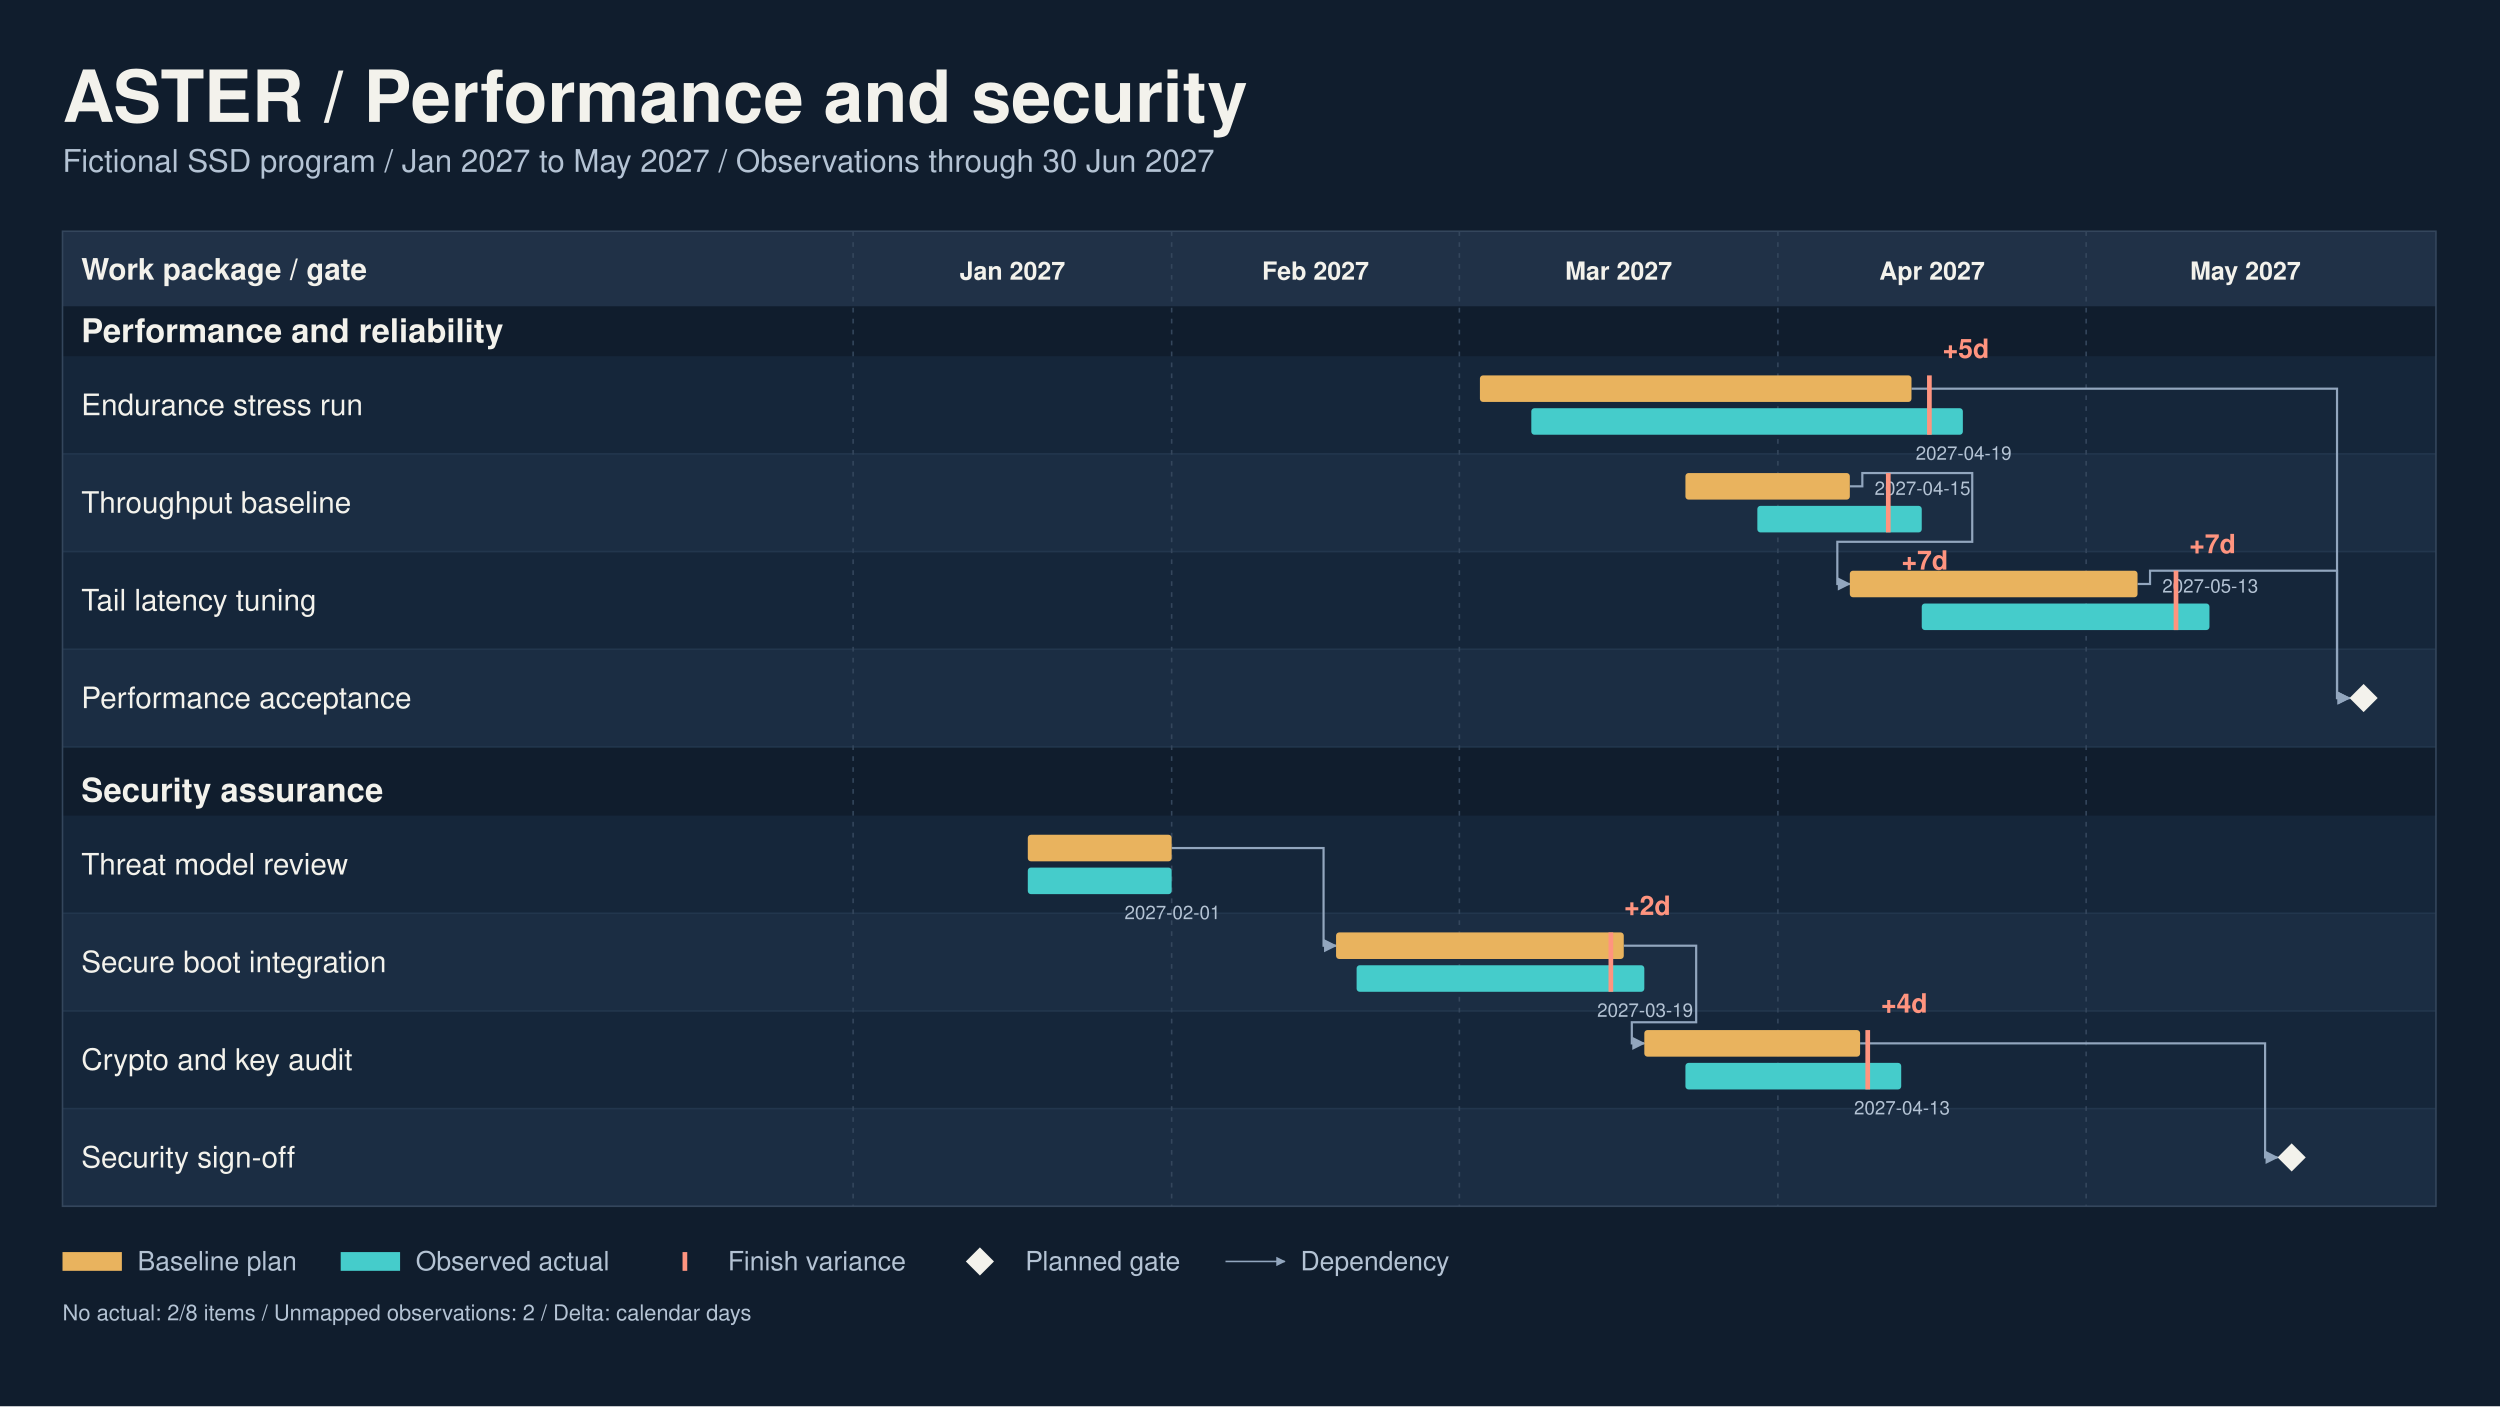
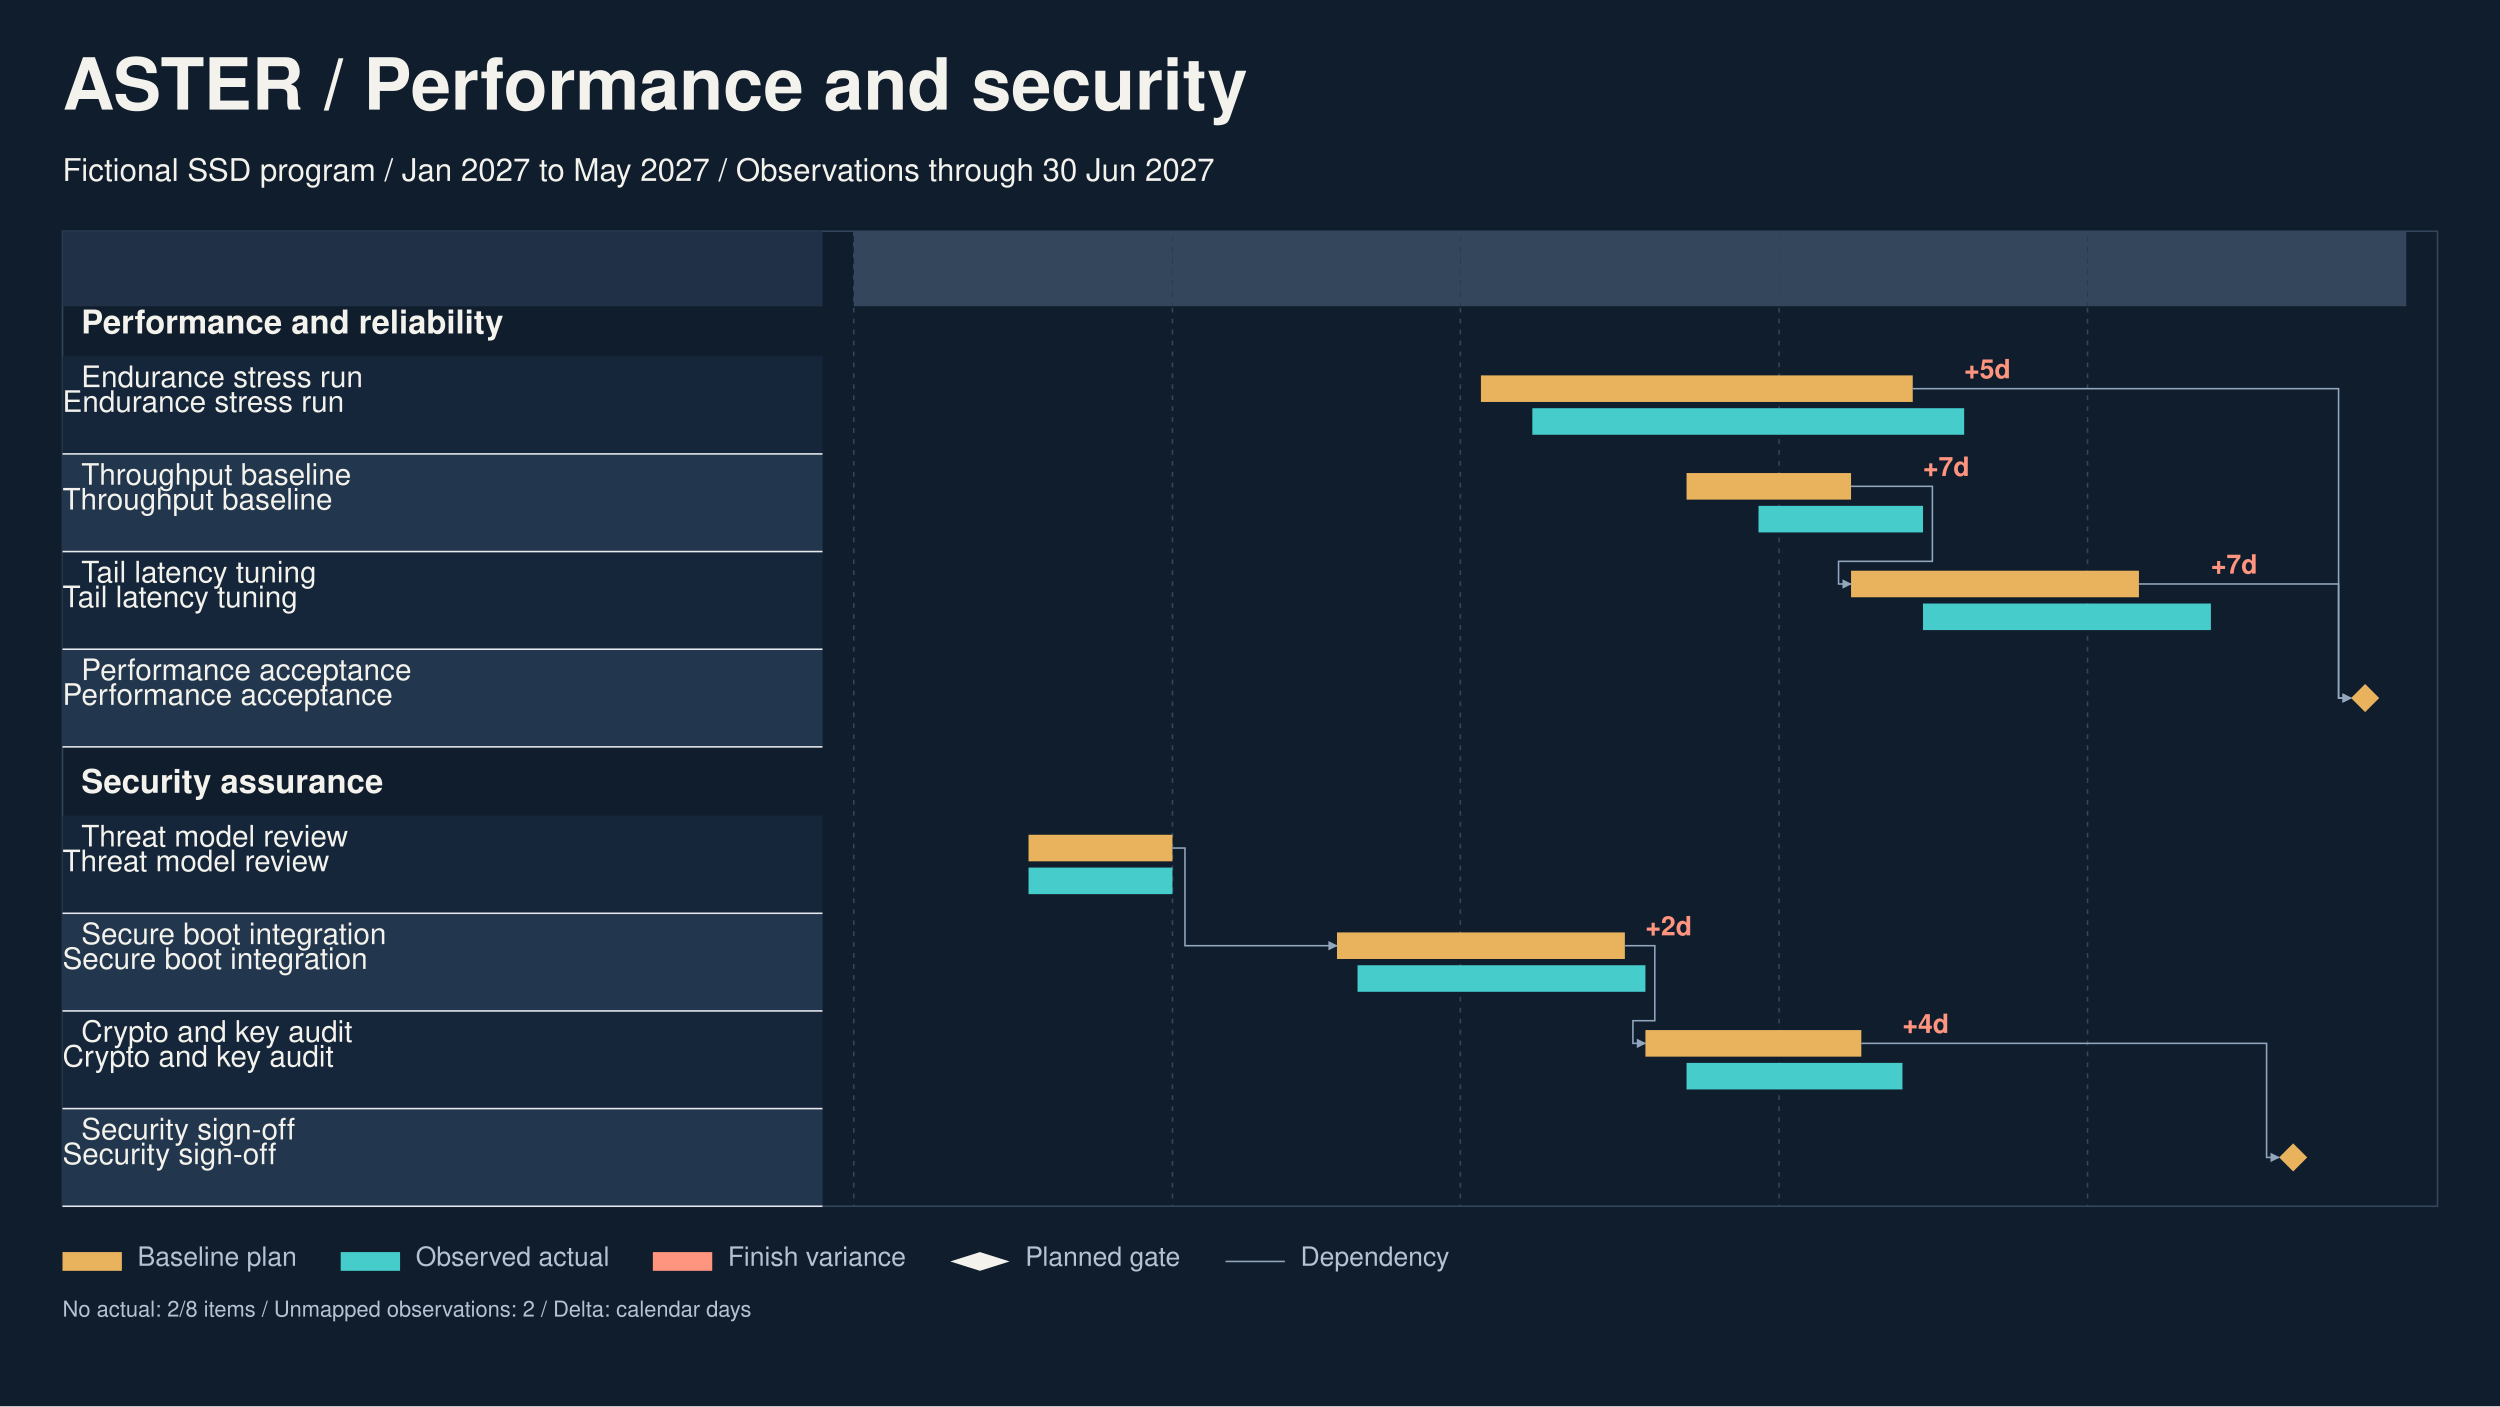
<svg xmlns="http://www.w3.org/2000/svg" width="1600" height="900" viewBox="0 0 1600 900" role="img" aria-labelledby="title desc">
  <defs>
    <marker id="dependency-arrow" markerWidth="6" markerHeight="6" refX="5.5" refY="3.0" orient="auto">
      <path d="M0 0L6 3.0L0 6Z" fill="#92A6BE" />
    </marker>
  </defs>
  <rect width="1600" height="900" fill="#101D2D" />
-   <text data-purpose="heading" data-source-ref="project" x="40" y="78" font-family="Nimbus Sans, Arial, sans-serif" font-size="46" font-weight="700" letter-spacing="0" fill="#F3F2EC" text-anchor="start">ASTER / Performance and security</text>
-   <text data-purpose="subtitle" data-source-ref="view:window" x="40" y="110" font-family="Nimbus Sans, Arial, sans-serif" font-size="20" font-weight="400" letter-spacing="0" fill="#B4C3D4" text-anchor="start">Fictional SSD program / Jan 2027 to May 2027 / Observations through 30 Jun 2027</text>
-   <rect data-purpose="table-header" data-source-ref="" x="40" y="148" width="1519" height="48" fill="#203147" />
-   <text data-purpose="table-header" data-source-ref="" x="52" y="179" font-family="Nimbus Sans, Arial, sans-serif" font-size="19" font-weight="700" letter-spacing="0" fill="#F3F2EC" text-anchor="start">Work package / gate</text>
-   <text data-purpose="group-header" data-source-ref="performance" x="52" y="219" font-family="Nimbus Sans, Arial, sans-serif" font-size="21" font-weight="700" letter-spacing="0" fill="#F3F2EC" text-anchor="start">Performance and reliability</text>
-   <rect data-purpose="group-surface" data-source-ref="performance" x="40" y="228" width="1519" height="250" fill="#15263A" opacity="1" />
-   <path data-purpose="table-row" d="M40 290.5H1559" stroke="#22364D" />
-   <rect data-purpose="row-shade" data-source-ref="benchmark" x="40" y="290.5" width="1519" height="62.5" fill="#22364D" opacity="0.45" />
-   <path data-purpose="table-row" d="M40 353H1559" stroke="#22364D" />
-   <path data-purpose="table-row" d="M40 415.5H1559" stroke="#22364D" />
-   <rect data-purpose="row-shade" data-source-ref="perf-exit" x="40" y="415.5" width="1519" height="62.5" fill="#22364D" opacity="0.45" />
-   <path data-purpose="table-row" d="M40 478H1559" stroke="#22364D" />
-   <text data-purpose="group-header" data-source-ref="security" x="52" y="513" font-family="Nimbus Sans, Arial, sans-serif" font-size="21" font-weight="700" letter-spacing="0" fill="#F3F2EC" text-anchor="start">Security assurance</text>
-   <rect data-purpose="group-surface" data-source-ref="security" x="40" y="522" width="1519" height="250" fill="#15263A" opacity="1" />
-   <path data-purpose="table-row" d="M40 584.5H1559" stroke="#22364D" />
-   <rect data-purpose="row-shade" data-source-ref="secure-boot" x="40" y="584.5" width="1519" height="62.5" fill="#22364D" opacity="0.45" />
-   <path data-purpose="table-row" d="M40 647H1559" stroke="#22364D" />
-   <path data-purpose="table-row" d="M40 709.5H1559" stroke="#22364D" />
-   <rect data-purpose="row-shade" data-source-ref="security-exit" x="40" y="709.5" width="1519" height="62.5" fill="#22364D" opacity="0.45" />
-   <path data-purpose="table-row" d="M40 772H1559" stroke="#22364D" />
-   <text data-purpose="axis-band" data-source-ref="" x="647.93" y="179" font-family="Nimbus Sans, Arial, sans-serif" font-size="16" font-weight="700" letter-spacing="0" fill="#F3F2EC" text-anchor="middle">Jan 2027</text>
-   <text data-purpose="axis-band" data-source-ref="" x="841.93" y="179" font-family="Nimbus Sans, Arial, sans-serif" font-size="16" font-weight="700" letter-spacing="0" fill="#F3F2EC" text-anchor="middle">Feb 2027</text>
-   <text data-purpose="axis-band" data-source-ref="" x="1035.92" y="179" font-family="Nimbus Sans, Arial, sans-serif" font-size="16" font-weight="700" letter-spacing="0" fill="#F3F2EC" text-anchor="middle">Mar 2027</text>
-   <text data-purpose="axis-band" data-source-ref="" x="1236.5" y="179" font-family="Nimbus Sans, Arial, sans-serif" font-size="16" font-weight="700" letter-spacing="0" fill="#F3F2EC" text-anchor="middle">Apr 2027</text>
-   <text data-purpose="axis-band" data-source-ref="" x="1437.07" y="179" font-family="Nimbus Sans, Arial, sans-serif" font-size="16" font-weight="700" letter-spacing="0" fill="#F3F2EC" text-anchor="middle">May 2027</text>
-   <path data-purpose="axis-major" data-scale-id="primary" d="M546 148V772" stroke="#34465C" stroke-dasharray="3 4" />
-   <path data-purpose="axis-major" data-scale-id="primary" d="M749.86 148V772" stroke="#34465C" stroke-dasharray="3 4" />
-   <path data-purpose="axis-major" data-scale-id="primary" d="M933.99 148V772" stroke="#34465C" stroke-dasharray="3 4" />
-   <path data-purpose="axis-major" data-scale-id="primary" d="M1137.85 148V772" stroke="#34465C" stroke-dasharray="3 4" />
-   <path data-purpose="axis-major" data-scale-id="primary" d="M1335.14 148V772" stroke="#34465C" stroke-dasharray="3 4" />
-   <rect data-purpose="table-frame" x="40" y="148" width="1519" height="624" fill="none" stroke="#34465C" />
-   <path data-purpose="routed-connector" data-source-ref="benchmark-qos" data-from-endpoint="end" data-to-endpoint="start" d="M1183.89 311.25L1191.89 311.25L1191.89 302.75L1262.23 302.75L1262.23 346.75L1175.89 346.75L1175.89 373.75L1183.89 373.75" fill="none" stroke="#92A6BE" stroke-width="1.4" marker-end="url(#dependency-arrow)" />
-   <path data-purpose="routed-connector" data-source-ref="qos-perf" data-from-endpoint="end" data-to-endpoint="at" d="M1368.02 373.75L1376.02 373.75L1376.02 365.25L1495.7 365.25L1495.7 446.75L1503.7 446.75" fill="none" stroke="#92A6BE" stroke-width="1.4" marker-end="url(#dependency-arrow)" />
-   <path data-purpose="routed-connector" data-source-ref="endurance-perf" data-from-endpoint="end" data-to-endpoint="at" d="M1223.34 248.75L1231.34 248.75L1495.7 248.75L1495.7 446.75L1503.7 446.75" fill="none" stroke="#92A6BE" stroke-width="1.4" marker-end="url(#dependency-arrow)" />
-   <path data-purpose="routed-connector" data-source-ref="threat-secure" data-from-endpoint="end" data-to-endpoint="start" d="M749.86 542.75L757.86 542.75L847.08 542.75L847.08 605.25L855.08 605.25" fill="none" stroke="#92A6BE" stroke-width="1.4" marker-end="url(#dependency-arrow)" />
-   <path data-purpose="routed-connector" data-source-ref="secure-crypto" data-from-endpoint="end" data-to-endpoint="start" d="M1039.21 605.25L1047.21 605.25L1085.55 605.25L1085.55 654.25L1044.36 654.25L1044.36 667.75L1052.36 667.75" fill="none" stroke="#92A6BE" stroke-width="1.4" marker-end="url(#dependency-arrow)" />
-   <path data-purpose="routed-connector" data-source-ref="crypto-security" data-from-endpoint="end" data-to-endpoint="at" d="M1190.46 667.75L1198.46 667.75L1449.66 667.75L1449.66 740.75L1457.66 740.75" fill="none" stroke="#92A6BE" stroke-width="1.4" marker-end="url(#dependency-arrow)" />
-   <text data-box-x="52" data-box-width="462" data-purpose="table-cell" data-source-ref="endurance" x="52" y="265.71" font-family="Nimbus Sans, Arial, sans-serif" font-size="19" font-weight="400" letter-spacing="0" fill="#F3F2EC" text-anchor="start">Endurance stress run</text>
-   <rect data-purpose="planned" data-source-ref="endurance" x="947.15" y="240.25" width="276.2" height="17" fill="#E9B35E" data-stack="0" rx="2" />
-   <rect data-purpose="actual" data-source-ref="endurance" x="980.03" y="261.25" width="276.2" height="17" fill="#45CCCB" data-stack="0" rx="2" />
-   <text data-purpose="actual-date" data-source-ref="endurance" x="1226.04" y="294.25" font-family="Nimbus Sans, Arial, sans-serif" font-size="12" font-weight="400" letter-spacing="0" fill="#B4C3D4" text-anchor="start">2027-04-19</text>
-   <rect data-purpose="variance-marker" data-source-ref="endurance" x="1233.31" y="240.25" width="3" height="38" fill="#FF947F" />
-   <text data-purpose="variance" data-source-ref="endurance" x="1243.31" y="229.05" font-family="Nimbus Sans, Arial, sans-serif" font-size="17" font-weight="700" letter-spacing="0" fill="#FF947F" text-anchor="start">+5d</text>
-   <text data-box-x="52" data-box-width="462" data-purpose="table-cell" data-source-ref="benchmark" x="52" y="328.21" font-family="Nimbus Sans, Arial, sans-serif" font-size="19" font-weight="400" letter-spacing="0" fill="#F3F2EC" text-anchor="start">Throughput baseline</text>
-   <rect data-purpose="planned" data-source-ref="benchmark" x="1078.67" y="302.75" width="105.22" height="17" fill="#E9B35E" data-stack="1" rx="2" />
-   <rect data-purpose="actual" data-source-ref="benchmark" x="1124.7" y="323.75" width="105.22" height="17" fill="#45CCCB" data-stack="1" rx="2" />
-   <text data-purpose="actual-date" data-source-ref="benchmark" x="1199.74" y="316.75" font-family="Nimbus Sans, Arial, sans-serif" font-size="12" font-weight="400" letter-spacing="0" fill="#B4C3D4" text-anchor="start">2027-04-15</text>
-   <rect data-purpose="variance-marker" data-source-ref="benchmark" x="1207" y="302.75" width="3" height="38" fill="#FF947F" />
-   <text data-purpose="variance" data-source-ref="benchmark" x="1217" y="364.55" font-family="Nimbus Sans, Arial, sans-serif" font-size="17" font-weight="700" letter-spacing="0" fill="#FF947F" text-anchor="start">+7d</text>
-   <text data-box-x="52" data-box-width="462" data-purpose="table-cell" data-source-ref="qos" x="52" y="390.71" font-family="Nimbus Sans, Arial, sans-serif" font-size="19" font-weight="400" letter-spacing="0" fill="#F3F2EC" text-anchor="start">Tail latency tuning</text>
-   <rect data-purpose="planned" data-source-ref="qos" x="1183.89" y="365.25" width="184.13" height="17" fill="#E9B35E" data-stack="1" rx="2" />
-   <rect data-purpose="actual" data-source-ref="qos" x="1229.92" y="386.25" width="184.13" height="17" fill="#45CCCB" data-stack="1" rx="2" />
-   <text data-purpose="actual-date" data-source-ref="qos" x="1383.87" y="379.25" font-family="Nimbus Sans, Arial, sans-serif" font-size="12" font-weight="400" letter-spacing="0" fill="#B4C3D4" text-anchor="start">2027-05-13</text>
-   <rect data-purpose="variance-marker" data-source-ref="qos" x="1391.14" y="365.25" width="3" height="38" fill="#FF947F" />
-   <text data-purpose="variance" data-source-ref="qos" x="1401.14" y="354.05" font-family="Nimbus Sans, Arial, sans-serif" font-size="17" font-weight="700" letter-spacing="0" fill="#FF947F" text-anchor="start">+7d</text>
-   <text data-box-x="52" data-box-width="462" data-purpose="table-cell" data-source-ref="perf-exit" x="52" y="453.21" font-family="Nimbus Sans, Arial, sans-serif" font-size="19" font-weight="400" letter-spacing="0" fill="#F3F2EC" text-anchor="start">Performance acceptance</text>
-   <path data-purpose="planned" data-source-ref="perf-exit" d="M1512.7 437.75l9 9l-9 9l-9 -9Z" fill="#F3F2EC" />
-   <text data-box-x="52" data-box-width="462" data-purpose="table-cell" data-source-ref="threat" x="52" y="559.71" font-family="Nimbus Sans, Arial, sans-serif" font-size="19" font-weight="400" letter-spacing="0" fill="#F3F2EC" text-anchor="start">Threat model review</text>
-   <rect data-purpose="planned" data-source-ref="threat" x="657.79" y="534.25" width="92.07" height="17" fill="#E9B35E" data-stack="0" rx="2" />
-   <rect data-purpose="actual" data-source-ref="threat" x="657.79" y="555.25" width="92.07" height="17" fill="#45CCCB" data-stack="0" rx="2" />
-   <text data-purpose="actual-date" data-source-ref="threat" x="719.68" y="588.25" font-family="Nimbus Sans, Arial, sans-serif" font-size="12" font-weight="400" letter-spacing="0" fill="#B4C3D4" text-anchor="start">2027-02-01</text>
-   <text data-box-x="52" data-box-width="462" data-purpose="table-cell" data-source-ref="secure-boot" x="52" y="622.21" font-family="Nimbus Sans, Arial, sans-serif" font-size="19" font-weight="400" letter-spacing="0" fill="#F3F2EC" text-anchor="start">Secure boot integration</text>
-   <rect data-purpose="planned" data-source-ref="secure-boot" x="855.08" y="596.75" width="184.13" height="17" fill="#E9B35E" data-stack="0" rx="2" />
-   <rect data-purpose="actual" data-source-ref="secure-boot" x="868.23" y="617.75" width="184.13" height="17" fill="#45CCCB" data-stack="0" rx="2" />
-   <text data-purpose="actual-date" data-source-ref="secure-boot" x="1022.18" y="650.75" font-family="Nimbus Sans, Arial, sans-serif" font-size="12" font-weight="400" letter-spacing="0" fill="#B4C3D4" text-anchor="start">2027-03-19</text>
-   <rect data-purpose="variance-marker" data-source-ref="secure-boot" x="1029.45" y="596.75" width="3" height="38" fill="#FF947F" />
-   <text data-purpose="variance" data-source-ref="secure-boot" x="1039.45" y="585.55" font-family="Nimbus Sans, Arial, sans-serif" font-size="17" font-weight="700" letter-spacing="0" fill="#FF947F" text-anchor="start">+2d</text>
-   <text data-box-x="52" data-box-width="462" data-purpose="table-cell" data-source-ref="crypto" x="52" y="684.71" font-family="Nimbus Sans, Arial, sans-serif" font-size="19" font-weight="400" letter-spacing="0" fill="#F3F2EC" text-anchor="start">Crypto and key audit</text>
-   <rect data-purpose="planned" data-source-ref="crypto" x="1052.36" y="659.25" width="138.1" height="17" fill="#E9B35E" data-stack="0" rx="2" />
-   <rect data-purpose="actual" data-source-ref="crypto" x="1078.67" y="680.25" width="138.1" height="17" fill="#45CCCB" data-stack="0" rx="2" />
-   <text data-purpose="actual-date" data-source-ref="crypto" x="1186.58" y="713.25" font-family="Nimbus Sans, Arial, sans-serif" font-size="12" font-weight="400" letter-spacing="0" fill="#B4C3D4" text-anchor="start">2027-04-13</text>
-   <rect data-purpose="variance-marker" data-source-ref="crypto" x="1193.85" y="659.25" width="3" height="38" fill="#FF947F" />
-   <text data-purpose="variance" data-source-ref="crypto" x="1203.85" y="648.05" font-family="Nimbus Sans, Arial, sans-serif" font-size="17" font-weight="700" letter-spacing="0" fill="#FF947F" text-anchor="start">+4d</text>
-   <text data-box-x="52" data-box-width="462" data-purpose="table-cell" data-source-ref="security-exit" x="52" y="747.21" font-family="Nimbus Sans, Arial, sans-serif" font-size="19" font-weight="400" letter-spacing="0" fill="#F3F2EC" text-anchor="start">Security sign-off</text>
-   <path data-purpose="planned" data-source-ref="security-exit" d="M1466.66 731.75l9 9l-9 9l-9 -9Z" fill="#F3F2EC" />
-   <rect data-purpose="legend-swatch" data-source-ref="" x="40" y="801.33" width="38" height="12" fill="#E9B35E" />
-   <text data-purpose="legend-label" data-source-ref="" x="88" y="813" font-family="Nimbus Sans, Arial, sans-serif" font-size="17" font-weight="400" letter-spacing="0" fill="#B4C3D4" text-anchor="start">Baseline plan</text>
-   <rect data-purpose="legend-swatch" data-source-ref="" x="218.05" y="801.33" width="38" height="12" fill="#45CCCB" />
-   <text data-purpose="legend-label" data-source-ref="" x="266.05" y="813" font-family="Nimbus Sans, Arial, sans-serif" font-size="17" font-weight="400" letter-spacing="0" fill="#B4C3D4" text-anchor="start">Observed actual</text>
-   <rect data-purpose="legend-swatch" data-source-ref="" x="436.83" y="801.33" width="3" height="12" fill="#FF947F" />
-   <text data-purpose="legend-label" data-source-ref="" x="465.83" y="813" font-family="Nimbus Sans, Arial, sans-serif" font-size="17" font-weight="400" letter-spacing="0" fill="#B4C3D4" text-anchor="start">Finish variance</text>
-   <path d="M627.14 798.33l9.0 9.0l-9.0 9.0l-9.0 -9.0Z" fill="#F3F2EC" />
-   <text data-purpose="legend-label" data-source-ref="" x="656.14" y="813" font-family="Nimbus Sans, Arial, sans-serif" font-size="17" font-weight="400" letter-spacing="0" fill="#B4C3D4" text-anchor="start">Planned gate</text>
-   <path d="M784.32 807.33h38" stroke="#92A6BE" marker-end="url(#dependency-arrow)" />
-   <text data-purpose="legend-label" data-source-ref="" x="832.32" y="813" font-family="Nimbus Sans, Arial, sans-serif" font-size="17" font-weight="400" letter-spacing="0" fill="#B4C3D4" text-anchor="start">Dependency</text>
-   <text data-purpose="data-coverage" data-source-ref="" x="40" y="845" font-family="Nimbus Sans, Arial, sans-serif" font-size="14" font-weight="400" letter-spacing="0" fill="#B4C3D4" text-anchor="start">No actual: 2/8 items / Unmapped observations: 2 / Delta: calendar days</text>
+   <rect data-scene-id="table-timeline:table-frame:table::primitive" data-purpose="table-frame" data-source-ref="table" x="40" y="148" width="1520" height="624" fill="none" stroke="#34465C" />
+   <rect data-scene-id="table-timeline:table-header-band:table-header::primitive" data-purpose="table-header" data-source-ref="table-header" x="40" y="148" width="486.4" height="48" fill="#203147" stroke="none" />
+   <rect data-scene-id="table-timeline:group-surface:performance::primitive" data-purpose="group-surface" data-source-ref="performance" x="40" y="228" width="486.4" height="250" fill="#15263A" stroke="none" opacity="1" />
+   <rect data-scene-id="table-timeline:group-surface:security::primitive" data-purpose="group-surface" data-source-ref="security" x="40" y="522" width="486.4" height="250" fill="#15263A" stroke="none" opacity="1" />
+   <rect data-scene-id="table-timeline:row-shade:benchmark::primitive" data-purpose="row-shade" data-source-ref="benchmark" x="40" y="290.5" width="486.4" height="62.5" fill="#22364D" stroke="none" />
+   <rect data-scene-id="table-timeline:row-shade:perf-exit::primitive" data-purpose="row-shade" data-source-ref="perf-exit" x="40" y="415.5" width="486.4" height="62.5" fill="#22364D" stroke="none" />
+   <rect data-scene-id="table-timeline:row-shade:secure-boot::primitive" data-purpose="row-shade" data-source-ref="secure-boot" x="40" y="584.5" width="486.4" height="62.5" fill="#22364D" stroke="none" />
+   <rect data-scene-id="table-timeline:row-shade:security-exit::primitive" data-purpose="row-shade" data-source-ref="security-exit" x="40" y="709.5" width="486.4" height="62.5" fill="#22364D" stroke="none" />
+   <path data-scene-id="table-timeline:table-row-rule:endurance::primitive" data-purpose="table-row" data-source-ref="endurance" d="M40 290.5L526.4 290.5" stroke="#E6E9EE" fill="none" />
+   <path data-scene-id="table-timeline:table-row-rule:benchmark::primitive" data-purpose="table-row" data-source-ref="benchmark" d="M40 353L526.4 353" stroke="#E6E9EE" fill="none" />
+   <path data-scene-id="table-timeline:table-row-rule:qos::primitive" data-purpose="table-row" data-source-ref="qos" d="M40 415.5L526.4 415.5" stroke="#E6E9EE" fill="none" />
+   <path data-scene-id="table-timeline:table-row-rule:perf-exit::primitive" data-purpose="table-row" data-source-ref="perf-exit" d="M40 478L526.4 478" stroke="#E6E9EE" fill="none" />
+   <path data-scene-id="table-timeline:table-row-rule:threat::primitive" data-purpose="table-row" data-source-ref="threat" d="M40 584.5L526.4 584.5" stroke="#E6E9EE" fill="none" />
+   <path data-scene-id="table-timeline:table-row-rule:secure-boot::primitive" data-purpose="table-row" data-source-ref="secure-boot" d="M40 647L526.4 647" stroke="#E6E9EE" fill="none" />
+   <path data-scene-id="table-timeline:table-row-rule:crypto::primitive" data-purpose="table-row" data-source-ref="crypto" d="M40 709.5L526.4 709.5" stroke="#E6E9EE" fill="none" />
+   <path data-scene-id="table-timeline:table-row-rule:security-exit::primitive" data-purpose="table-row" data-source-ref="security-exit" d="M40 772L526.4 772" stroke="#E6E9EE" fill="none" />
+   <rect data-scene-id="table-timeline:axis-band:axis:month:0:axis:primitive" data-purpose="axis-band" data-source-ref="axis:month:0" x="546.4" y="148" width="203.98" height="48" fill="#34465C" stroke="none" />
+   <rect data-scene-id="table-timeline:axis-band:axis:month:1:axis:primitive" data-purpose="axis-band" data-source-ref="axis:month:1" x="750.38" y="148" width="184.24" height="48" fill="#34465C" stroke="none" />
+   <rect data-scene-id="table-timeline:axis-band:axis:month:2:axis:primitive" data-purpose="axis-band" data-source-ref="axis:month:2" x="934.63" y="148" width="203.98" height="48" fill="#34465C" stroke="none" />
+   <rect data-scene-id="table-timeline:axis-band:axis:month:3:axis:primitive" data-purpose="axis-band" data-source-ref="axis:month:3" x="1138.61" y="148" width="197.4" height="48" fill="#34465C" stroke="none" />
+   <rect data-scene-id="table-timeline:axis-band:axis:month:4:axis:primitive" data-purpose="axis-band" data-source-ref="axis:month:4" x="1336.02" y="148" width="203.98" height="48" fill="#34465C" stroke="none" />
+   <path data-scene-id="table-timeline:tick:tick:month:0:axis:primitive" data-purpose="axis-major" data-source-ref="tick:month:0" d="M546.4 148L546.4 772" stroke="#34465C" fill="none" stroke-dasharray="3 4" />
+   <path data-scene-id="table-timeline:tick:tick:month:1:axis:primitive" data-purpose="axis-major" data-source-ref="tick:month:1" d="M750.38 148L750.38 772" stroke="#34465C" fill="none" stroke-dasharray="3 4" />
+   <path data-scene-id="table-timeline:tick:tick:month:2:axis:primitive" data-purpose="axis-major" data-source-ref="tick:month:2" d="M934.63 148L934.63 772" stroke="#34465C" fill="none" stroke-dasharray="3 4" />
+   <path data-scene-id="table-timeline:tick:tick:month:3:axis:primitive" data-purpose="axis-major" data-source-ref="tick:month:3" d="M1138.61 148L1138.61 772" stroke="#34465C" fill="none" stroke-dasharray="3 4" />
+   <path data-scene-id="table-timeline:tick:tick:month:4:axis:primitive" data-purpose="axis-major" data-source-ref="tick:month:4" d="M1336.02 148L1336.02 772" stroke="#34465C" fill="none" stroke-dasharray="3 4" />
+   <rect data-scene-id="table-timeline:comparison-mark:endurance:planned:primitive" data-purpose="planned" data-source-ref="endurance" data-lane-offset="12.25" x="947.79" y="240.25" width="276.37" height="17" fill="#E9B35E" stroke="none" />
+   <rect data-scene-id="table-timeline:comparison-mark:endurance:actual:primitive" data-purpose="actual" data-source-ref="endurance" data-lane-offset="33.25" x="980.69" y="261.25" width="276.37" height="17" fill="#45CCCB" stroke="none" />
+   <text data-scene-id="table-timeline:comparison-mark:endurance:finish-delta:primitive" data-purpose="variance" data-source-ref="endurance" x="1257.05" y="242.09" font-family="Nimbus Sans, Arial, sans-serif" font-size="17" font-weight="700" letter-spacing="0" fill="#FF947F" text-anchor="start">+5d</text>
+   <rect data-scene-id="table-timeline:comparison-mark:benchmark:planned:primitive" data-purpose="planned" data-source-ref="benchmark" data-lane-offset="74.75" x="1079.39" y="302.75" width="105.28" height="17" fill="#E9B35E" stroke="none" />
+   <rect data-scene-id="table-timeline:comparison-mark:benchmark:actual:primitive" data-purpose="actual" data-source-ref="benchmark" data-lane-offset="95.75" x="1125.45" y="323.75" width="105.28" height="17" fill="#45CCCB" stroke="none" />
+   <text data-scene-id="table-timeline:comparison-mark:benchmark:finish-delta:primitive" data-purpose="variance" data-source-ref="benchmark" x="1230.73" y="304.59" font-family="Nimbus Sans, Arial, sans-serif" font-size="17" font-weight="700" letter-spacing="0" fill="#FF947F" text-anchor="start">+7d</text>
+   <rect data-scene-id="table-timeline:comparison-mark:qos:planned:primitive" data-purpose="planned" data-source-ref="qos" data-lane-offset="137.25" x="1184.67" y="365.25" width="184.24" height="17" fill="#E9B35E" stroke="none" />
+   <rect data-scene-id="table-timeline:comparison-mark:qos:actual:primitive" data-purpose="actual" data-source-ref="qos" data-lane-offset="158.25" x="1230.73" y="386.25" width="184.24" height="17" fill="#45CCCB" stroke="none" />
+   <text data-scene-id="table-timeline:comparison-mark:qos:finish-delta:primitive" data-purpose="variance" data-source-ref="qos" x="1414.98" y="367.09" font-family="Nimbus Sans, Arial, sans-serif" font-size="17" font-weight="700" letter-spacing="0" fill="#FF947F" text-anchor="start">+7d</text>
+   <path data-scene-id="table-timeline:comparison-mark:perf-exit:planned:primitive" data-purpose="planned" data-source-ref="perf-exit" data-lane-offset="209.75" d="M1513.68 437.75L1522.68 446.75L1513.68 455.75L1504.68 446.75Z" fill="#E9B35E" />
+   <rect data-scene-id="table-timeline:comparison-mark:threat:planned:primitive" data-purpose="planned" data-source-ref="threat" data-lane-offset="12.25" x="658.26" y="534.25" width="92.12" height="17" fill="#E9B35E" stroke="none" />
+   <rect data-scene-id="table-timeline:comparison-mark:threat:actual:primitive" data-purpose="actual" data-source-ref="threat" data-lane-offset="33.25" x="658.26" y="555.25" width="92.12" height="17" fill="#45CCCB" stroke="none" />
+   <rect data-scene-id="table-timeline:comparison-mark:secure-boot:planned:primitive" data-purpose="planned" data-source-ref="secure-boot" data-lane-offset="74.75" x="855.67" y="596.75" width="184.24" height="17" fill="#E9B35E" stroke="none" />
+   <rect data-scene-id="table-timeline:comparison-mark:secure-boot:actual:primitive" data-purpose="actual" data-source-ref="secure-boot" data-lane-offset="95.75" x="868.83" y="617.75" width="184.24" height="17" fill="#45CCCB" stroke="none" />
+   <text data-scene-id="table-timeline:comparison-mark:secure-boot:finish-delta:primitive" data-purpose="variance" data-source-ref="secure-boot" x="1053.07" y="598.59" font-family="Nimbus Sans, Arial, sans-serif" font-size="17" font-weight="700" letter-spacing="0" fill="#FF947F" text-anchor="start">+2d</text>
+   <rect data-scene-id="table-timeline:comparison-mark:crypto:planned:primitive" data-purpose="planned" data-source-ref="crypto" data-lane-offset="137.25" x="1053.07" y="659.25" width="138.18" height="17" fill="#E9B35E" stroke="none" />
+   <rect data-scene-id="table-timeline:comparison-mark:crypto:actual:primitive" data-purpose="actual" data-source-ref="crypto" data-lane-offset="158.25" x="1079.39" y="680.25" width="138.18" height="17" fill="#45CCCB" stroke="none" />
+   <text data-scene-id="table-timeline:comparison-mark:crypto:finish-delta:primitive" data-purpose="variance" data-source-ref="crypto" x="1217.57" y="661.09" font-family="Nimbus Sans, Arial, sans-serif" font-size="17" font-weight="700" letter-spacing="0" fill="#FF947F" text-anchor="start">+4d</text>
+   <path data-scene-id="table-timeline:comparison-mark:security-exit:planned:primitive" data-purpose="planned" data-source-ref="security-exit" data-lane-offset="209.75" d="M1467.62 731.75L1476.62 740.75L1467.62 749.75L1458.62 740.75Z" fill="#E9B35E" />
+   <text data-scene-id="table-timeline:table-column-label:Work package / gate::primitive" data-purpose="table-header" data-source-ref="Work package / gate" x="52" y="163.75" font-family="Nimbus Sans, Arial, sans-serif" font-size="19" font-weight="700" letter-spacing="0" fill="#203147" text-anchor="start">Work package / gate</text>
+   <text data-scene-id="table-timeline:group-header:performance::primitive" data-purpose="group-header" data-source-ref="performance" x="52" y="213.41" font-family="Nimbus Sans, Arial, sans-serif" font-size="21" font-weight="700" letter-spacing="0" fill="#F3F2EC" text-anchor="start">Performance and reliability</text>
+   <text data-scene-id="table-timeline:group-header:security::primitive" data-purpose="group-header" data-source-ref="security" x="52" y="507.41" font-family="Nimbus Sans, Arial, sans-serif" font-size="21" font-weight="700" letter-spacing="0" fill="#F3F2EC" text-anchor="start">Security assurance</text>
+   <text data-scene-id="table-timeline:table-cell:endurance:Work package / gate::primitive" data-purpose="table-cell" data-source-ref="endurance:Work package / gate" x="52" y="247.75" font-family="Nimbus Sans, Arial, sans-serif" font-size="19" font-weight="400" letter-spacing="0" fill="#F3F2EC" text-anchor="start">Endurance stress run</text>
+   <text data-scene-id="table-timeline:table-cell:benchmark:Work package / gate::primitive" data-purpose="table-cell" data-source-ref="benchmark:Work package / gate" x="52" y="310.25" font-family="Nimbus Sans, Arial, sans-serif" font-size="19" font-weight="400" letter-spacing="0" fill="#F3F2EC" text-anchor="start">Throughput baseline</text>
+   <text data-scene-id="table-timeline:table-cell:qos:Work package / gate::primitive" data-purpose="table-cell" data-source-ref="qos:Work package / gate" x="52" y="372.75" font-family="Nimbus Sans, Arial, sans-serif" font-size="19" font-weight="400" letter-spacing="0" fill="#F3F2EC" text-anchor="start">Tail latency tuning</text>
+   <text data-scene-id="table-timeline:table-cell:perf-exit:Work package / gate::primitive" data-purpose="table-cell" data-source-ref="perf-exit:Work package / gate" x="52" y="435.25" font-family="Nimbus Sans, Arial, sans-serif" font-size="19" font-weight="400" letter-spacing="0" fill="#F3F2EC" text-anchor="start">Performance acceptance</text>
+   <text data-scene-id="table-timeline:table-cell:threat:Work package / gate::primitive" data-purpose="table-cell" data-source-ref="threat:Work package / gate" x="52" y="541.75" font-family="Nimbus Sans, Arial, sans-serif" font-size="19" font-weight="400" letter-spacing="0" fill="#F3F2EC" text-anchor="start">Threat model review</text>
+   <text data-scene-id="table-timeline:table-cell:secure-boot:Work package / gate::primitive" data-purpose="table-cell" data-source-ref="secure-boot:Work package / gate" x="52" y="604.25" font-family="Nimbus Sans, Arial, sans-serif" font-size="19" font-weight="400" letter-spacing="0" fill="#F3F2EC" text-anchor="start">Secure boot integration</text>
+   <text data-scene-id="table-timeline:table-cell:crypto:Work package / gate::primitive" data-purpose="table-cell" data-source-ref="crypto:Work package / gate" x="52" y="666.75" font-family="Nimbus Sans, Arial, sans-serif" font-size="19" font-weight="400" letter-spacing="0" fill="#F3F2EC" text-anchor="start">Crypto and key audit</text>
+   <text data-scene-id="table-timeline:table-cell:security-exit:Work package / gate::primitive" data-purpose="table-cell" data-source-ref="security-exit:Work package / gate" x="52" y="729.25" font-family="Nimbus Sans, Arial, sans-serif" font-size="19" font-weight="400" letter-spacing="0" fill="#F3F2EC" text-anchor="start">Security sign-off</text>
+   <text data-scene-id="table-timeline:axis-label:axis:month:0:axis:primitive" data-purpose="axis-band" data-source-ref="axis:month:0" x="648.39" y="161.26" font-family="Nimbus Sans, Arial, sans-serif" font-size="16" font-weight="700" letter-spacing="0" fill="#34465C" text-anchor="middle">2027-01</text>
+   <text data-scene-id="table-timeline:axis-label:axis:month:1:axis:primitive" data-purpose="axis-band" data-source-ref="axis:month:1" x="842.51" y="161.26" font-family="Nimbus Sans, Arial, sans-serif" font-size="16" font-weight="700" letter-spacing="0" fill="#34465C" text-anchor="middle">2027-02</text>
+   <text data-scene-id="table-timeline:axis-label:axis:month:2:axis:primitive" data-purpose="axis-band" data-source-ref="axis:month:2" x="1036.62" y="161.26" font-family="Nimbus Sans, Arial, sans-serif" font-size="16" font-weight="700" letter-spacing="0" fill="#34465C" text-anchor="middle">2027-03</text>
+   <text data-scene-id="table-timeline:axis-label:axis:month:3:axis:primitive" data-purpose="axis-band" data-source-ref="axis:month:3" x="1237.31" y="161.26" font-family="Nimbus Sans, Arial, sans-serif" font-size="16" font-weight="700" letter-spacing="0" fill="#34465C" text-anchor="middle">2027-04</text>
+   <text data-scene-id="table-timeline:axis-label:axis:month:4:axis:primitive" data-purpose="axis-band" data-source-ref="axis:month:4" x="1438.01" y="161.26" font-family="Nimbus Sans, Arial, sans-serif" font-size="16" font-weight="700" letter-spacing="0" fill="#34465C" text-anchor="middle">2027-05</text>
+   <text data-scene-id="table-timeline:item-label:endurance::primitive" data-purpose="item-label" data-source-ref="endurance" x="40" y="263.6" font-family="Nimbus Sans, Arial, sans-serif" font-size="19" font-weight="400" letter-spacing="0" fill="#F3F2EC" text-anchor="start">Endurance stress run</text>
+   <text data-scene-id="table-timeline:item-label:benchmark::primitive" data-purpose="item-label" data-source-ref="benchmark" x="40" y="326.1" font-family="Nimbus Sans, Arial, sans-serif" font-size="19" font-weight="400" letter-spacing="0" fill="#F3F2EC" text-anchor="start">Throughput baseline</text>
+   <text data-scene-id="table-timeline:item-label:qos::primitive" data-purpose="item-label" data-source-ref="qos" x="40" y="388.6" font-family="Nimbus Sans, Arial, sans-serif" font-size="19" font-weight="400" letter-spacing="0" fill="#F3F2EC" text-anchor="start">Tail latency tuning</text>
+   <text data-scene-id="table-timeline:item-label:perf-exit::primitive" data-purpose="item-label" data-source-ref="perf-exit" x="40" y="451.1" font-family="Nimbus Sans, Arial, sans-serif" font-size="19" font-weight="400" letter-spacing="0" fill="#F3F2EC" text-anchor="start">Performance acceptance</text>
+   <text data-scene-id="table-timeline:item-label:threat::primitive" data-purpose="item-label" data-source-ref="threat" x="40" y="557.6" font-family="Nimbus Sans, Arial, sans-serif" font-size="19" font-weight="400" letter-spacing="0" fill="#F3F2EC" text-anchor="start">Threat model review</text>
+   <text data-scene-id="table-timeline:item-label:secure-boot::primitive" data-purpose="item-label" data-source-ref="secure-boot" x="40" y="620.1" font-family="Nimbus Sans, Arial, sans-serif" font-size="19" font-weight="400" letter-spacing="0" fill="#F3F2EC" text-anchor="start">Secure boot integration</text>
+   <text data-scene-id="table-timeline:item-label:crypto::primitive" data-purpose="item-label" data-source-ref="crypto" x="40" y="682.6" font-family="Nimbus Sans, Arial, sans-serif" font-size="19" font-weight="400" letter-spacing="0" fill="#F3F2EC" text-anchor="start">Crypto and key audit</text>
+   <text data-scene-id="table-timeline:item-label:security-exit::primitive" data-purpose="item-label" data-source-ref="security-exit" x="40" y="745.1" font-family="Nimbus Sans, Arial, sans-serif" font-size="19" font-weight="400" letter-spacing="0" fill="#F3F2EC" text-anchor="start">Security sign-off</text>
+   <text data-scene-id="table-timeline:title-text:project::primitive" data-purpose="heading" data-source-ref="project" x="40" y="70.13" font-family="Nimbus Sans, Arial, sans-serif" font-size="46" font-weight="700" letter-spacing="0" fill="#F3F2EC" text-anchor="start">ASTER / Performance and security</text>
+   <text data-scene-id="table-timeline:subtitle-text:view:window::primitive" data-purpose="subtitle" data-source-ref="view:window" x="40" y="115.78" font-family="Nimbus Sans, Arial, sans-serif" font-size="20" font-weight="400" letter-spacing="0" fill="#F3F2EC" text-anchor="start">Fictional SSD program / Jan 2027 to May 2027 / Observations through 30 Jun 2027</text>
+   <path data-scene-id="table-timeline:dependency-connector:benchmark-qos:dependency:primitive" data-purpose="routed-connector" data-source-ref="benchmark-qos" d="M1184.67 311.25L1192.67 311.25L1236.73 311.25L1236.73 359.25L1176.67 359.25L1176.67 373.75L1184.67 373.75" stroke="#92A6BE" fill="none" marker-end="url(#dependency-arrow)" data-from-port-id="table-timeline:comparison-mark:benchmark:planned:end" data-from-endpoint="end" data-to-port-id="table-timeline:comparison-mark:qos:planned:start" data-to-endpoint="start" />
+   <path data-scene-id="table-timeline:dependency-connector:qos-perf:dependency:primitive" data-purpose="routed-connector" data-source-ref="qos-perf" d="M1368.92 373.75L1376.92 373.75L1496.68 373.75L1496.68 446.75L1504.68 446.75" stroke="#92A6BE" fill="none" marker-end="url(#dependency-arrow)" data-from-port-id="table-timeline:comparison-mark:qos:planned:end" data-from-endpoint="end" data-to-port-id="table-timeline:comparison-mark:perf-exit:planned:at" data-to-endpoint="at" />
+   <path data-scene-id="table-timeline:dependency-connector:endurance-perf:dependency:primitive" data-purpose="routed-connector" data-source-ref="endurance-perf" d="M1224.15 248.75L1232.15 248.75L1496.68 248.75L1496.68 446.75L1504.68 446.75" stroke="#92A6BE" fill="none" marker-end="url(#dependency-arrow)" data-from-port-id="table-timeline:comparison-mark:endurance:planned:end" data-from-endpoint="end" data-to-port-id="table-timeline:comparison-mark:perf-exit:planned:at" data-to-endpoint="at" />
+   <path data-scene-id="table-timeline:dependency-connector:threat-secure:dependency:primitive" data-purpose="routed-connector" data-source-ref="threat-secure" d="M750.38 542.75L758.38 542.75L758.38 605.25L847.67 605.25L855.67 605.25" stroke="#92A6BE" fill="none" marker-end="url(#dependency-arrow)" data-from-port-id="table-timeline:comparison-mark:threat:planned:end" data-from-endpoint="end" data-to-port-id="table-timeline:comparison-mark:secure-boot:planned:start" data-to-endpoint="start" />
+   <path data-scene-id="table-timeline:dependency-connector:secure-crypto:dependency:primitive" data-purpose="routed-connector" data-source-ref="secure-crypto" d="M1039.91 605.25L1047.91 605.25L1059.07 605.25L1059.07 653.25L1045.07 653.25L1045.07 667.75L1053.07 667.75" stroke="#92A6BE" fill="none" marker-end="url(#dependency-arrow)" data-from-port-id="table-timeline:comparison-mark:secure-boot:planned:end" data-from-endpoint="end" data-to-port-id="table-timeline:comparison-mark:crypto:planned:start" data-to-endpoint="start" />
+   <path data-scene-id="table-timeline:dependency-connector:crypto-security:dependency:primitive" data-purpose="routed-connector" data-source-ref="crypto-security" d="M1191.25 667.75L1199.25 667.75L1450.62 667.75L1450.62 740.75L1458.62 740.75" stroke="#92A6BE" fill="none" marker-end="url(#dependency-arrow)" data-from-port-id="table-timeline:comparison-mark:crypto:planned:end" data-from-endpoint="end" data-to-port-id="table-timeline:comparison-mark:security-exit:planned:at" data-to-endpoint="at" />
+   <rect data-scene-id="table-timeline:legend-swatch:planned:planned:primitive" data-purpose="legend-swatch" data-source-ref="planned" x="40" y="801.33" width="38" height="12" fill="#E9B35E" stroke="none" />
+   <rect data-scene-id="table-timeline:legend-swatch:actual:actual:primitive" data-purpose="legend-swatch" data-source-ref="actual" x="218.05" y="801.33" width="38" height="12" fill="#45CCCB" stroke="none" />
+   <rect data-scene-id="table-timeline:legend-swatch:variance:variance:primitive" data-purpose="legend-swatch" data-source-ref="variance" x="417.83" y="801.33" width="38" height="12" fill="#FF947F" stroke="none" />
+   <path data-scene-id="table-timeline:legend-swatch:milestone:milestone:primitive" data-purpose="legend-swatch" data-source-ref="milestone" d="M627.14 801.33L646.14 807.33L627.14 813.33L608.14 807.33Z" fill="#F3F2EC" />
+   <path data-scene-id="table-timeline:legend-swatch:dependency:dependency:primitive" data-purpose="legend-swatch" data-source-ref="dependency" d="M784.32 807.33L822.32 807.33" stroke="#92A6BE" fill="none" />
+   <text data-scene-id="table-timeline:legend-label:planned:planned:primitive" data-purpose="legend-label" data-source-ref="planned" x="88" y="810.09" font-family="Nimbus Sans, Arial, sans-serif" font-size="17" font-weight="400" letter-spacing="0" fill="#B4C3D4" text-anchor="start">Baseline plan</text>
+   <text data-scene-id="table-timeline:legend-label:actual:actual:primitive" data-purpose="legend-label" data-source-ref="actual" x="266.05" y="810.09" font-family="Nimbus Sans, Arial, sans-serif" font-size="17" font-weight="400" letter-spacing="0" fill="#B4C3D4" text-anchor="start">Observed actual</text>
+   <text data-scene-id="table-timeline:legend-label:variance:variance:primitive" data-purpose="legend-label" data-source-ref="variance" x="465.83" y="810.09" font-family="Nimbus Sans, Arial, sans-serif" font-size="17" font-weight="400" letter-spacing="0" fill="#B4C3D4" text-anchor="start">Finish variance</text>
+   <text data-scene-id="table-timeline:legend-label:milestone:milestone:primitive" data-purpose="legend-label" data-source-ref="milestone" x="656.14" y="810.09" font-family="Nimbus Sans, Arial, sans-serif" font-size="17" font-weight="400" letter-spacing="0" fill="#B4C3D4" text-anchor="start">Planned gate</text>
+   <text data-scene-id="table-timeline:legend-label:dependency:dependency:primitive" data-purpose="legend-label" data-source-ref="dependency" x="832.32" y="810.09" font-family="Nimbus Sans, Arial, sans-serif" font-size="17" font-weight="400" letter-spacing="0" fill="#B4C3D4" text-anchor="start">Dependency</text>
+   <text data-scene-id="table-timeline:coverage-text:coverage::primitive" data-purpose="data-coverage" data-source-ref="coverage" x="40" y="842.61" font-family="Nimbus Sans, Arial, sans-serif" font-size="14" font-weight="400" letter-spacing="0" fill="#B4C3D4" text-anchor="start">No actual: 2/8 items / Unmapped observations: 2 / Delta: calendar days</text>
</svg>
